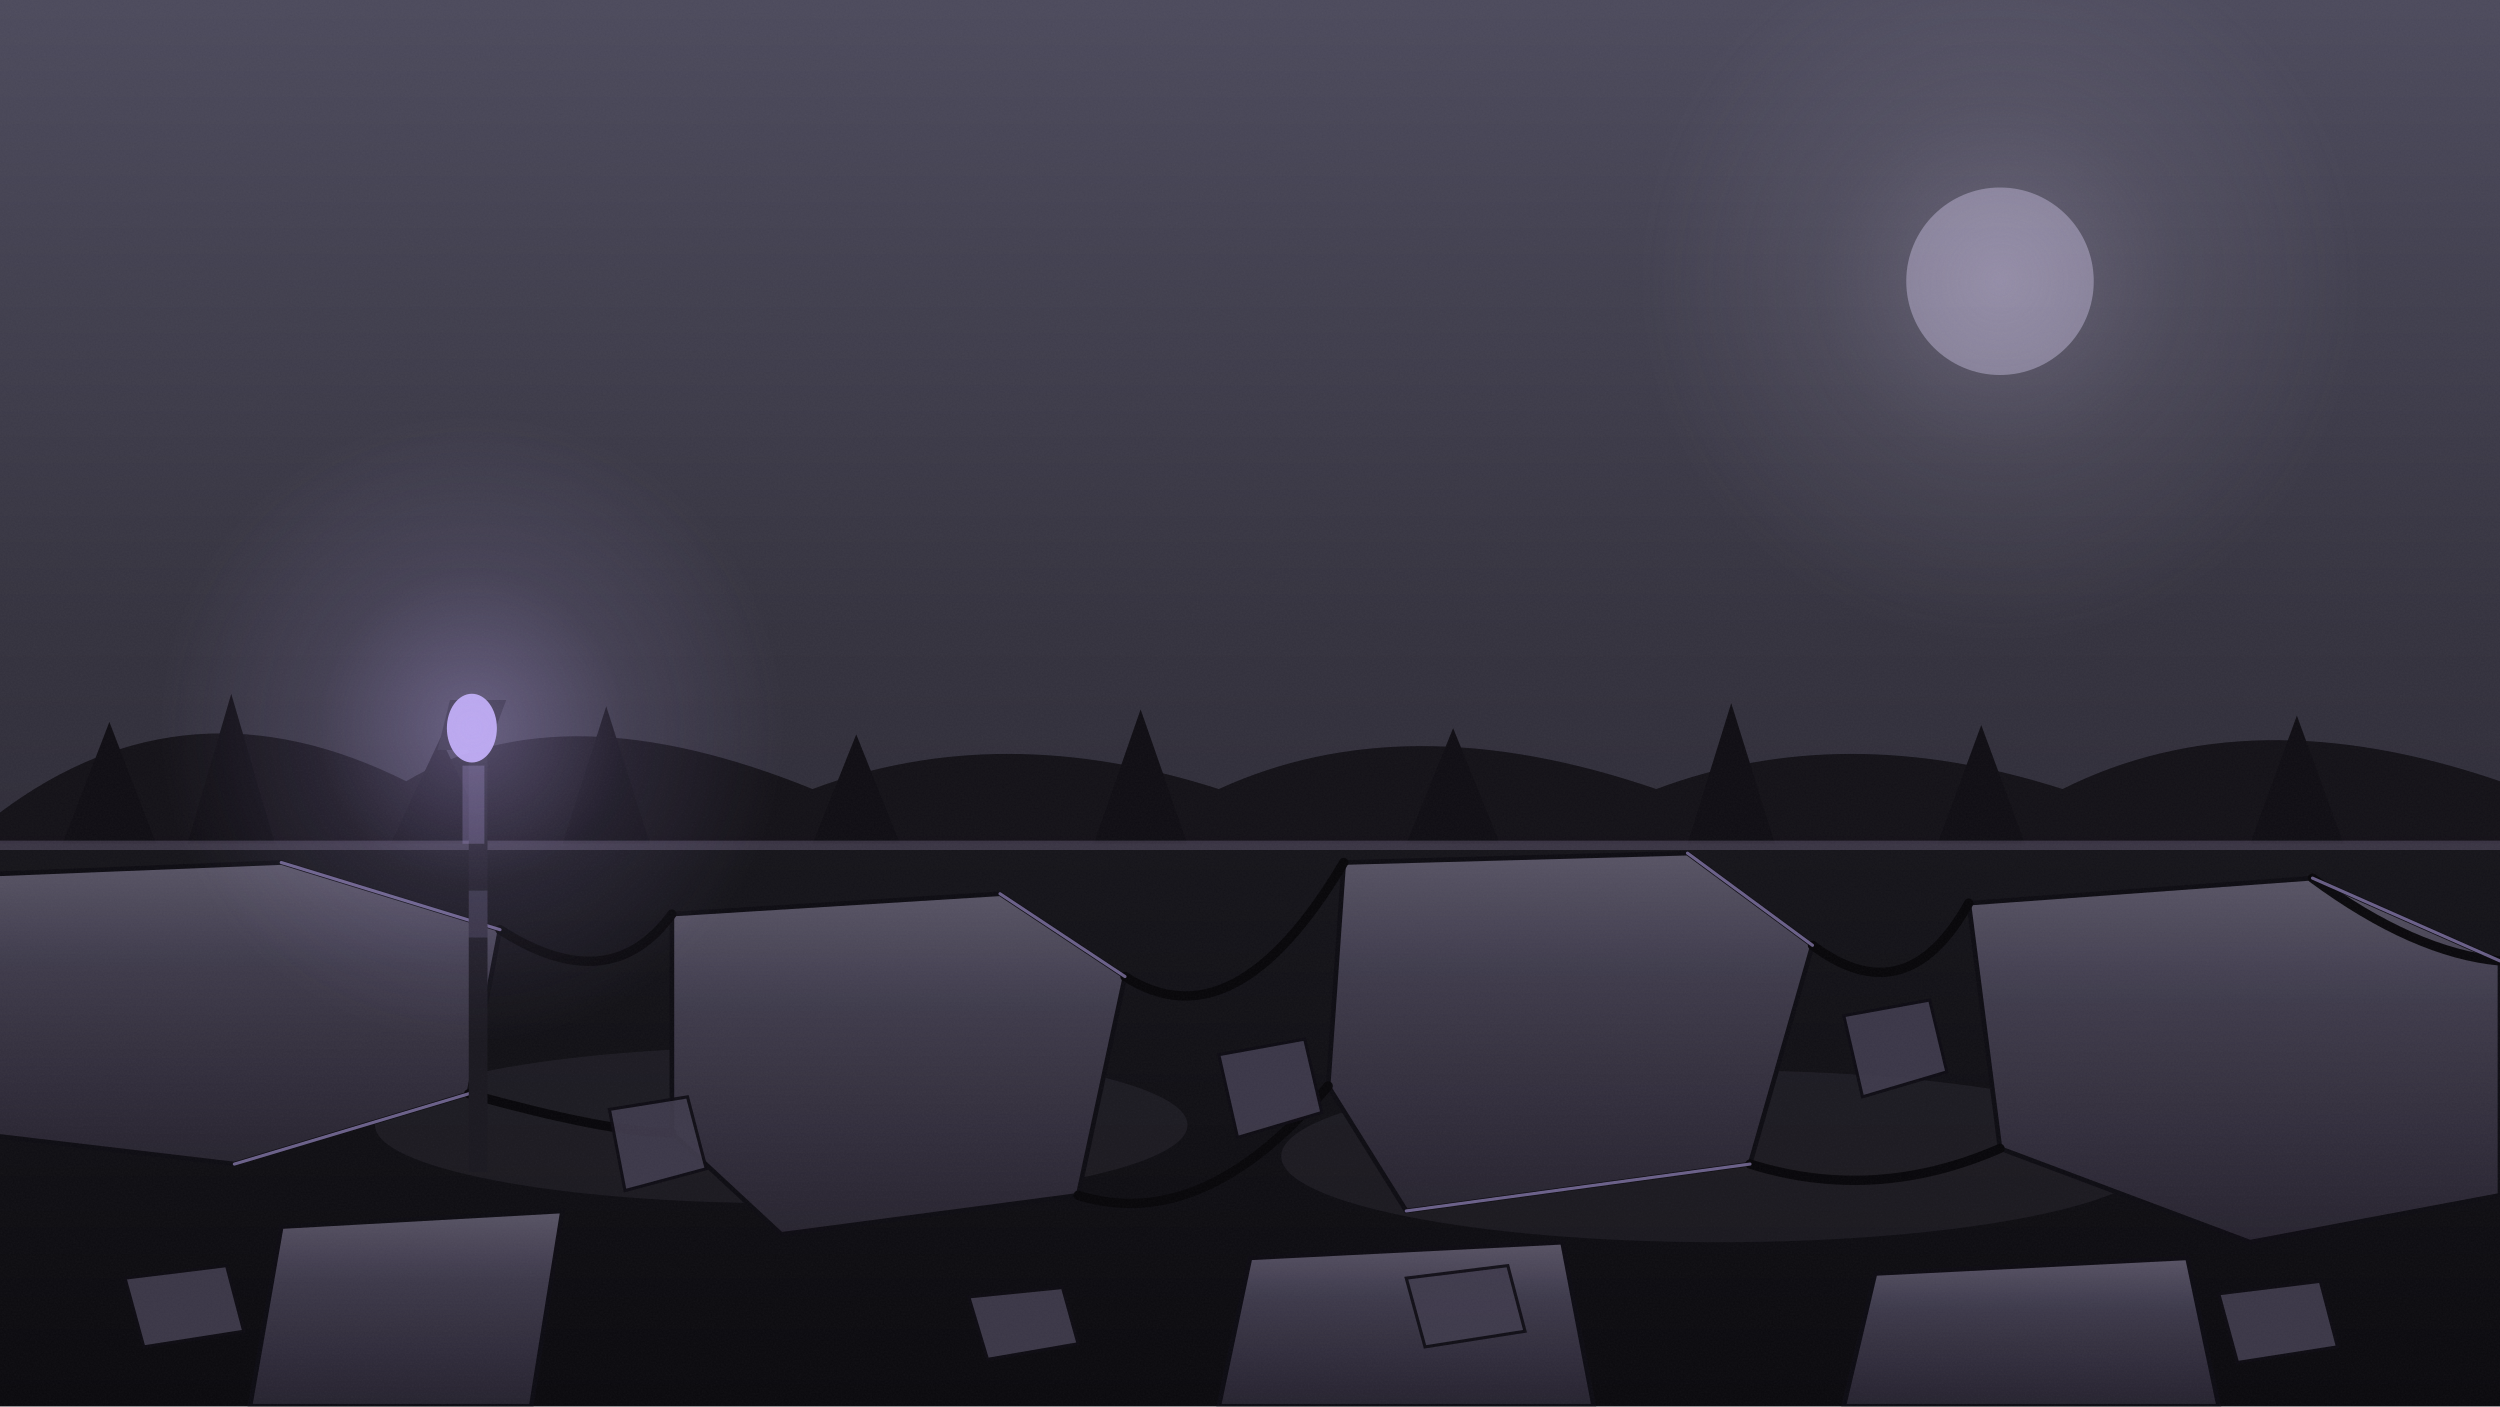
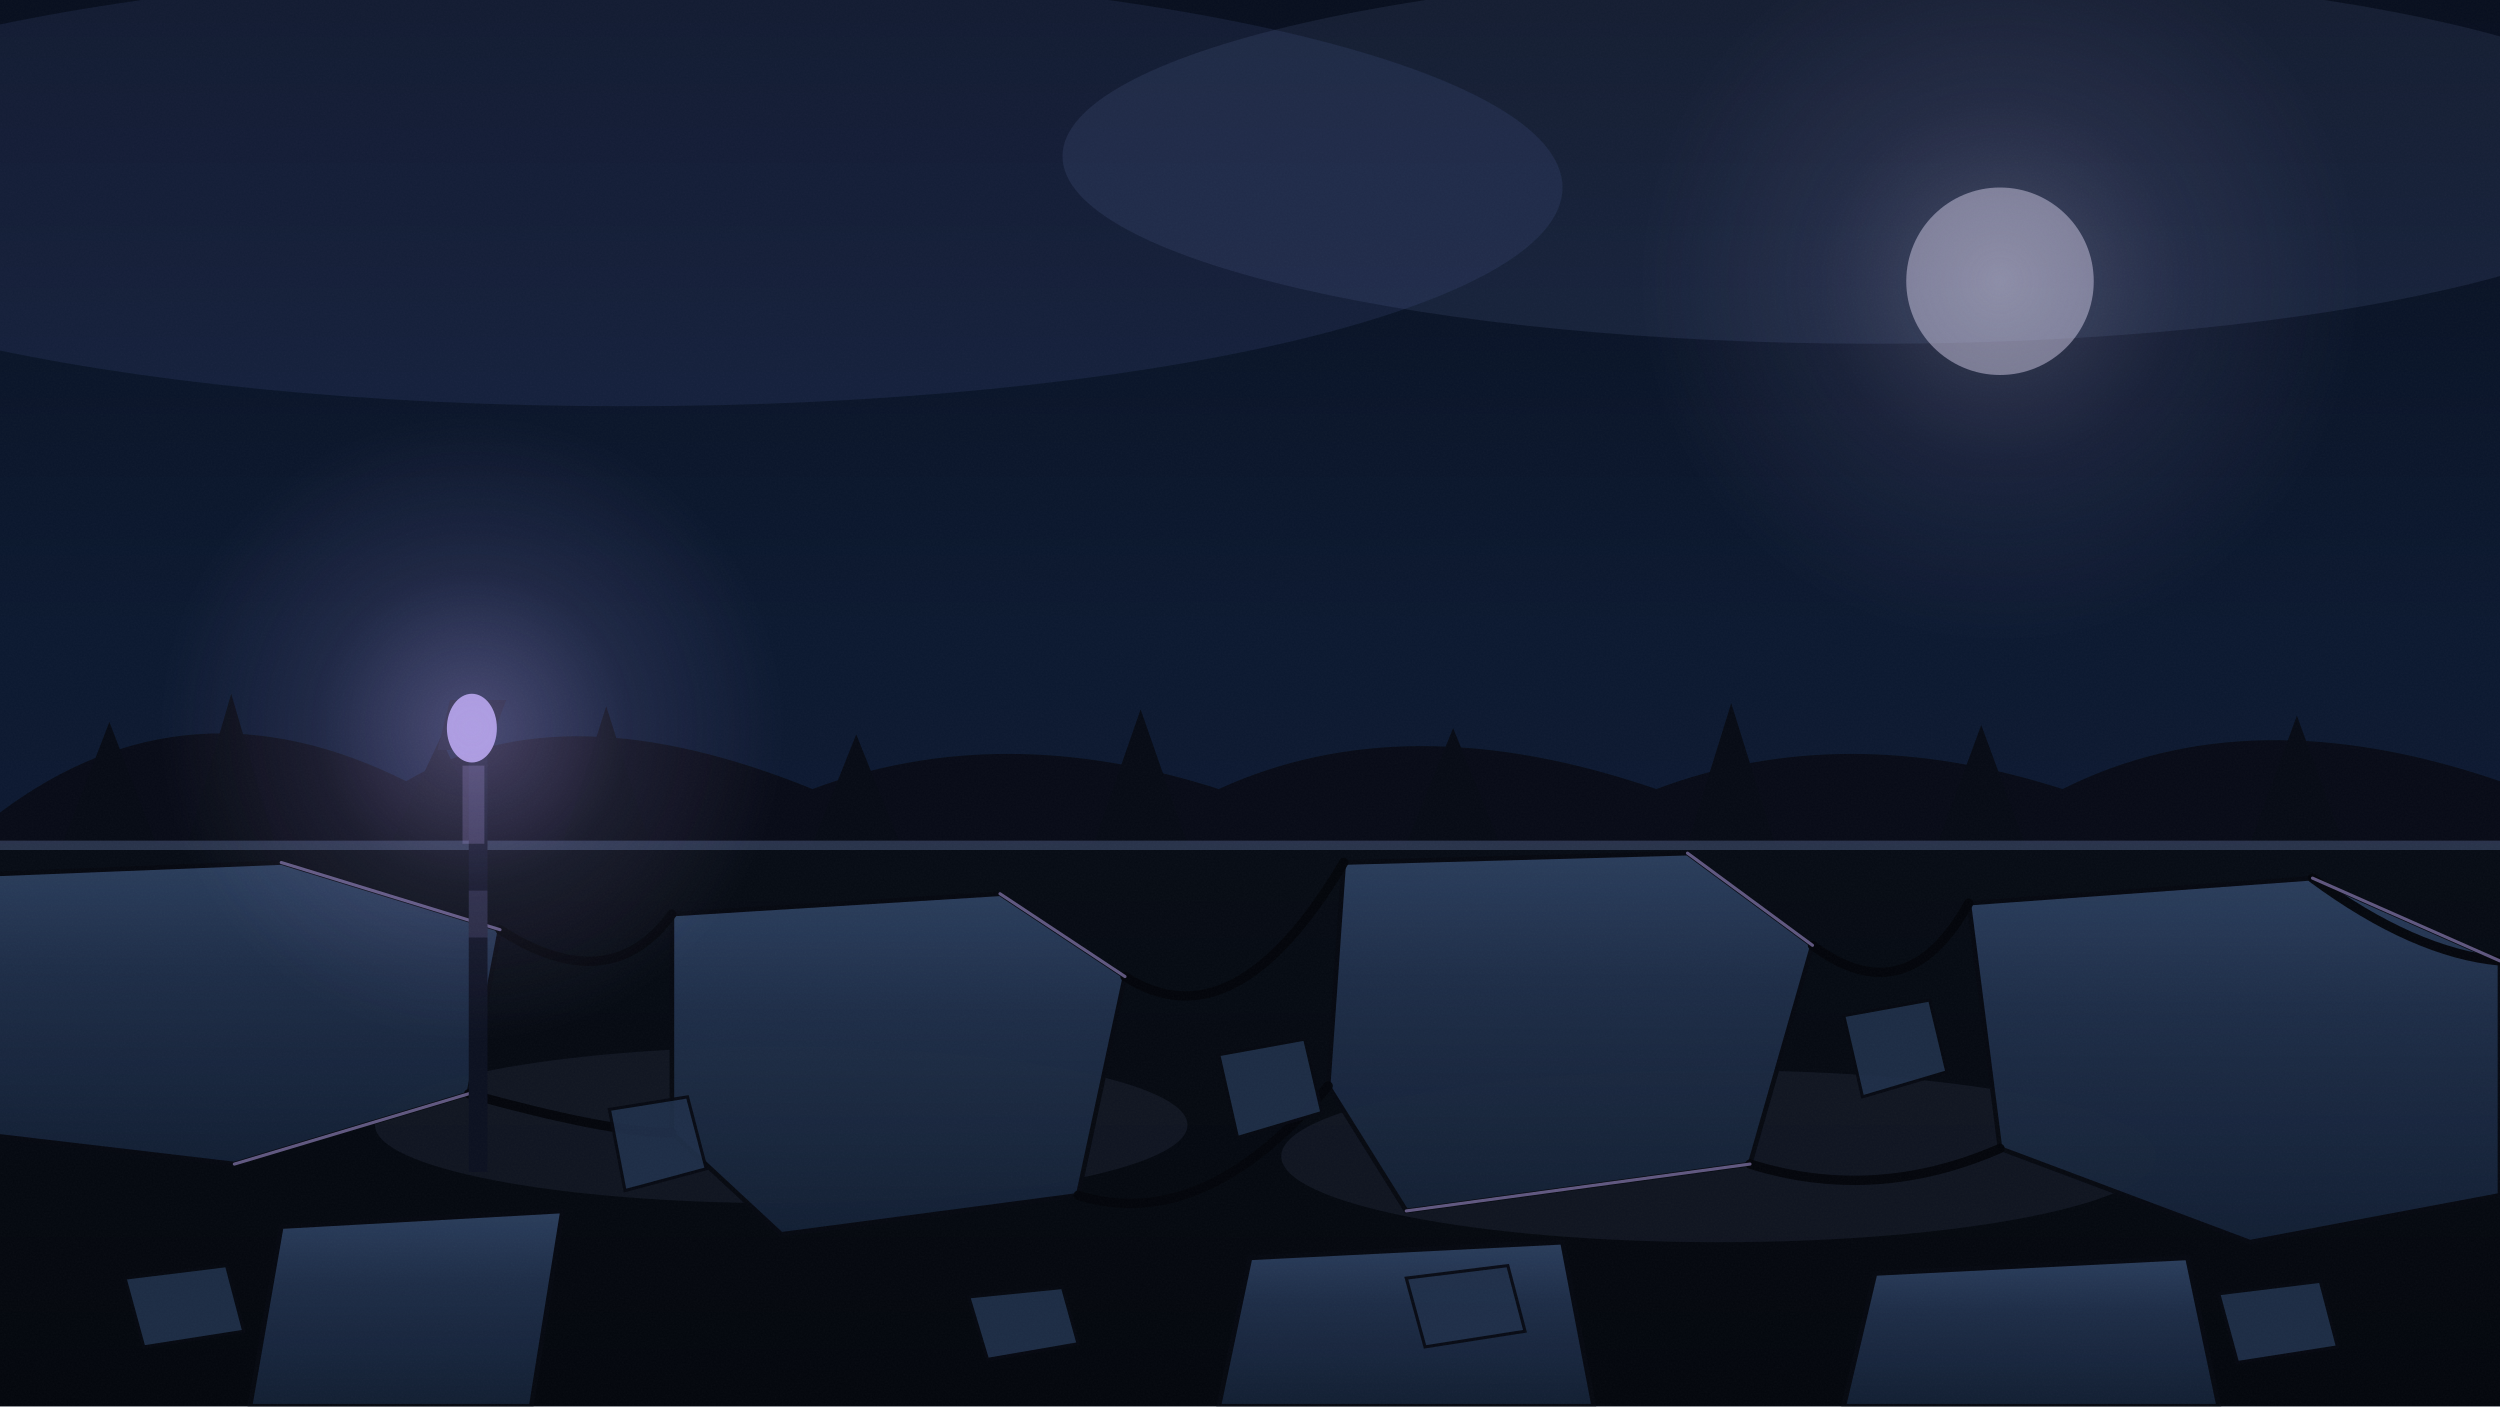
<svg xmlns="http://www.w3.org/2000/svg" viewBox="0 0 1600 900" width="1600" height="900" preserveAspectRatio="xMidYMid slice">
  <defs>
    <linearGradient id="sky" x1="0" y1="0" x2="0" y2="1">
-       <stop offset="0" stop-color="#4c4a5c" />
-       <stop offset="0.45" stop-color="#34323e" />
-       <stop offset="1" stop-color="#24212c" />
+       <stop offset="0" stop-color="#070e1e" />
+       <stop offset="0.45" stop-color="#0b1830" />
+       <stop offset="1" stop-color="#101a33" />
    </linearGradient>
    <linearGradient id="ice" x1="0" y1="0" x2="0" y2="1">
-       <stop offset="0" stop-color="#5a5668" />
-       <stop offset="0.35" stop-color="#3f3b4c" />
-       <stop offset="1" stop-color="#282430" />
+       <stop offset="0" stop-color="#2c3f5e" />
+       <stop offset="0.35" stop-color="#1e2f49" />
+       <stop offset="1" stop-color="#121f34" />
    </linearGradient>
    <linearGradient id="water" x1="0" y1="0" x2="0" y2="1">
-       <stop offset="0" stop-color="#15141a" />
-       <stop offset="1" stop-color="#0a090d" />
+       <stop offset="0" stop-color="#060b14" />
+       <stop offset="1" stop-color="#03060c" />
    </linearGradient>
    <radialGradient id="lg">
-       <stop offset="0" stop-color="#c7b3ff" stop-opacity="0.6" />
-       <stop offset="0.5" stop-color="#c7b3ff" stop-opacity="0.18" />
-       <stop offset="1" stop-color="#c7b3ff" stop-opacity="0" />
+       <stop offset="0" stop-color="#b9a6f0" stop-opacity="0.6" />
+       <stop offset="0.5" stop-color="#b9a6f0" stop-opacity="0.18" />
+       <stop offset="1" stop-color="#b9a6f0" stop-opacity="0" />
    </radialGradient>
    <radialGradient id="moon">
-       <stop offset="0" stop-color="#d8cdf0" stop-opacity="0.5" />
-       <stop offset="0.5" stop-color="#c0b8d0" stop-opacity="0.18" />
-       <stop offset="1" stop-color="#c0b8d0" stop-opacity="0" />
+       <stop offset="0" stop-color="#d6cff0" stop-opacity="0.5" />
+       <stop offset="0.5" stop-color="#a89bd0" stop-opacity="0.18" />
+       <stop offset="1" stop-color="#a89bd0" stop-opacity="0" />
    </radialGradient>
    <filter id="gr" x="0" y="0" width="100%" height="100%">
      <feTurbulence type="fractalNoise" baseFrequency="0.9" numOctaves="3" seed="19" />
      <feColorMatrix type="saturate" values="0" />
    </filter>
  </defs>
  <rect width="1600" height="900" fill="url(#sky)" />
-   <circle cx="1280" cy="180" r="60" fill="#d8cdf0" opacity="0.4" />
+   <ellipse cx="400" cy="120" rx="600" ry="140" fill="#4a5f9e" opacity="0.16" />
+   <ellipse cx="1200" cy="100" rx="520" ry="120" fill="#7a8fc9" opacity="0.12" />
+   <circle cx="1280" cy="180" r="60" fill="#e6dff7" opacity="0.45" />
  <circle cx="1280" cy="180" r="230" fill="url(#moon)" opacity="0.5" />
-   <path d="M0 520 Q120 430 260 500 Q360 440 520 505 Q640 460 780 505 Q900 450 1060 505 Q1180 460 1320 505 Q1440 445 1600 500 L1600 550 L0 550 Z" fill="#0f0d13" opacity="0.9" />
-   <path d="M40 540 L70 462 L100 540 Z" fill="#0f0d13" />
-   <path d="M120 540 L148 444 L176 540 Z" fill="#0f0d13" />
-   <path d="M250 540 L282 472 L314 540 Z" fill="#0f0d13" />
-   <path d="M360 540 L388 452 L416 540 Z" fill="#0f0d13" />
-   <path d="M520 540 L548 470 L576 540 Z" fill="#0f0d13" />
-   <path d="M700 540 L730 454 L760 540 Z" fill="#0f0d13" />
-   <path d="M900 540 L930 466 L960 540 Z" fill="#0f0d13" />
-   <path d="M1080 540 L1108 450 L1136 540 Z" fill="#0f0d13" />
-   <path d="M1240 540 L1268 464 L1296 540 Z" fill="#0f0d13" />
-   <path d="M1440 540 L1470 458 L1500 540 Z" fill="#0f0d13" />
+   <path d="M0 520 Q120 430 260 500 Q360 440 520 505 Q640 460 780 505 Q900 450 1060 505 Q1180 460 1320 505 Q1440 445 1600 500 L1600 550 L0 550 Z" fill="#060a14" opacity="0.94" />
+   <path d="M40 540 L70 462 L100 540 Z" fill="#060a14" />
+   <path d="M120 540 L148 444 L176 540 Z" fill="#060a14" />
+   <path d="M250 540 L282 472 L314 540 Z" fill="#060a14" />
+   <path d="M360 540 L388 452 L416 540 Z" fill="#060a14" />
+   <path d="M520 540 L548 470 L576 540 Z" fill="#060a14" />
+   <path d="M700 540 L730 454 L760 540 Z" fill="#060a14" />
+   <path d="M900 540 L930 466 L960 540 Z" fill="#060a14" />
+   <path d="M1080 540 L1108 450 L1136 540 Z" fill="#060a14" />
+   <path d="M1240 540 L1268 464 L1296 540 Z" fill="#060a14" />
+   <path d="M1440 540 L1470 458 L1500 540 Z" fill="#060a14" />
  <rect x="0" y="540" width="1600" height="360" fill="url(#water)" />
-   <rect x="0" y="538" width="1600" height="6" fill="#8f84a8" opacity="0.3" />
-   <ellipse cx="500" cy="720" rx="260" ry="50" fill="#8f84a8" opacity="0.10" />
-   <ellipse cx="1100" cy="740" rx="280" ry="55" fill="#8f84a8" opacity="0.10" />
-   <g fill="url(#ice)" stroke="#0d0b12" stroke-width="3" opacity="0.96">
+   <rect x="0" y="538" width="1600" height="6" fill="#7a8fc9" opacity="0.3" />
+   <ellipse cx="500" cy="720" rx="260" ry="50" fill="#7a8fc9" opacity="0.09" />
+   <ellipse cx="1100" cy="740" rx="280" ry="55" fill="#7a8fc9" opacity="0.09" />
+   <g fill="url(#ice)" stroke="#050810" stroke-width="3" opacity="0.96">
    <path d="M-20 560 L180 552 L320 595 L300 700 L150 745 L-20 725 Z" />
    <path d="M430 585 L640 572 L720 625 L690 765 L500 790 L430 725 Z" />
    <path d="M860 552 L1080 546 L1160 605 L1120 745 L900 775 L850 695 Z" />
    <path d="M1260 578 L1480 562 L1600 615 L1600 765 L1440 795 L1280 735 Z" />
    <path d="M180 785 L360 775 L340 900 L160 900 Z" />
    <path d="M800 805 L1000 795 L1020 900 L780 900 Z" />
    <path d="M1200 815 L1400 805 L1420 900 L1180 900 Z" />
  </g>
-   <g stroke="#060508" stroke-width="6" fill="none" opacity="0.95" stroke-linecap="round">
+   <g stroke="#020409" stroke-width="6" fill="none" opacity="0.95" stroke-linecap="round">
    <path d="M320 595 Q390 640 430 585" />
    <path d="M300 700 Q390 725 430 725" />
    <path d="M720 625 Q790 670 860 552" />
    <path d="M690 765 Q770 790 850 695" />
    <path d="M1160 605 Q1220 650 1260 578" />
    <path d="M1120 745 Q1200 770 1280 735" />
    <path d="M1480 562 Q1545 610 1600 615" />
  </g>
-   <g stroke="#c7b3ff" stroke-width="2" fill="none" opacity="0.5" stroke-linecap="round">
+   <g stroke="#b9a6f0" stroke-width="2" fill="none" opacity="0.5" stroke-linecap="round">
    <path d="M180 552 L320 595" />
    <path d="M640 572 L720 625" />
    <path d="M1080 546 L1160 605" />
    <path d="M1480 562 L1600 615" />
    <path d="M150 745 L300 700" />
    <path d="M900 775 L1120 745" />
  </g>
-   <g fill="#3f3b4c" stroke="#0d0b12" stroke-width="2" opacity="0.92">
+   <g fill="#1e2f49" stroke="#050810" stroke-width="2" opacity="0.92">
    <polygon points="390,710 440,702 452,748 400,762" />
    <polygon points="780,675 835,665 846,712 792,728" />
    <polygon points="1180,650 1235,640 1246,686 1192,702" />
    <polygon points="80,818 145,810 156,852 92,862" />
    <polygon points="900,818 965,810 976,852 912,862" />
    <polygon points="1420,828 1485,820 1496,862 1432,872" />
    <polygon points="620,830 680,824 690,860 632,870" />
  </g>
  <g>
-     <rect x="300" y="480" width="12" height="270" fill="#1a1820" />
-     <path d="M280 480 L288 448 L324 448 L312 480 Z" fill="#1a1820" />
-     <ellipse cx="302" cy="466" rx="16" ry="22" fill="#c7b3ff" opacity="0.9" />
+     <rect x="300" y="480" width="12" height="270" fill="#0b1020" />
+     <path d="M280 480 L288 448 L324 448 L312 480 Z" fill="#0b1020" />
+     <ellipse cx="302" cy="466" rx="16" ry="22" fill="#b9a6f0" opacity="0.9" />
    <circle cx="302" cy="466" r="200" fill="url(#lg)" opacity="0.6" />
-     <rect x="296" y="490" width="14" height="50" fill="#c7b3ff" opacity="0.22" />
-     <rect x="300" y="570" width="12" height="30" fill="#c7b3ff" opacity="0.14" />
+     <rect x="296" y="490" width="14" height="50" fill="#b9a6f0" opacity="0.22" />
+     <rect x="300" y="570" width="12" height="30" fill="#b9a6f0" opacity="0.14" />
  </g>
-   <rect width="1600" height="900" filter="url(#gr)" opacity="0.04" />
+   <rect width="1600" height="900" filter="url(#gr)" opacity="0.035" />
</svg>
